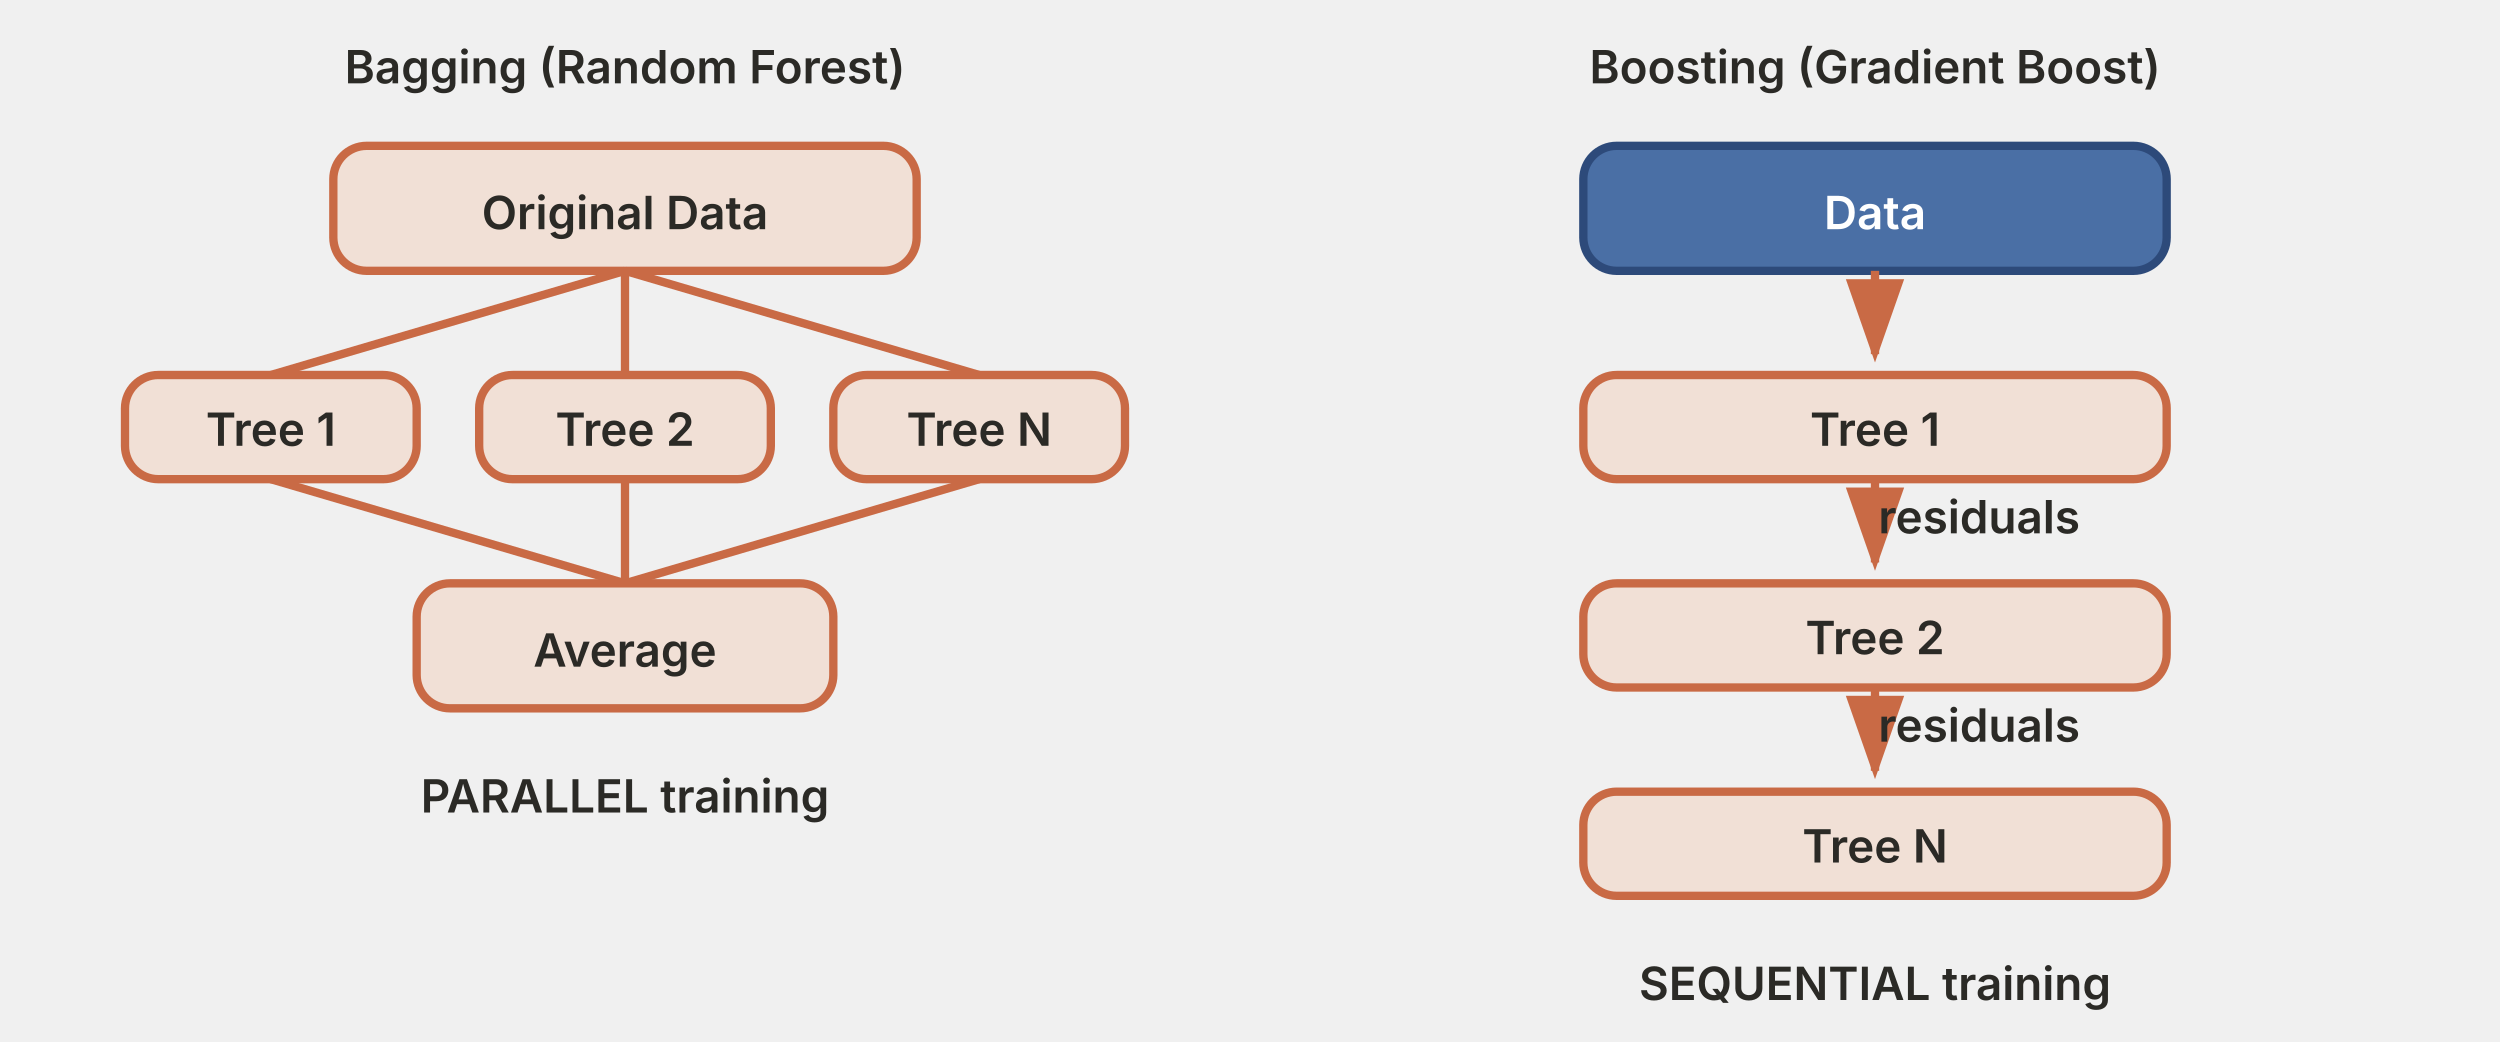
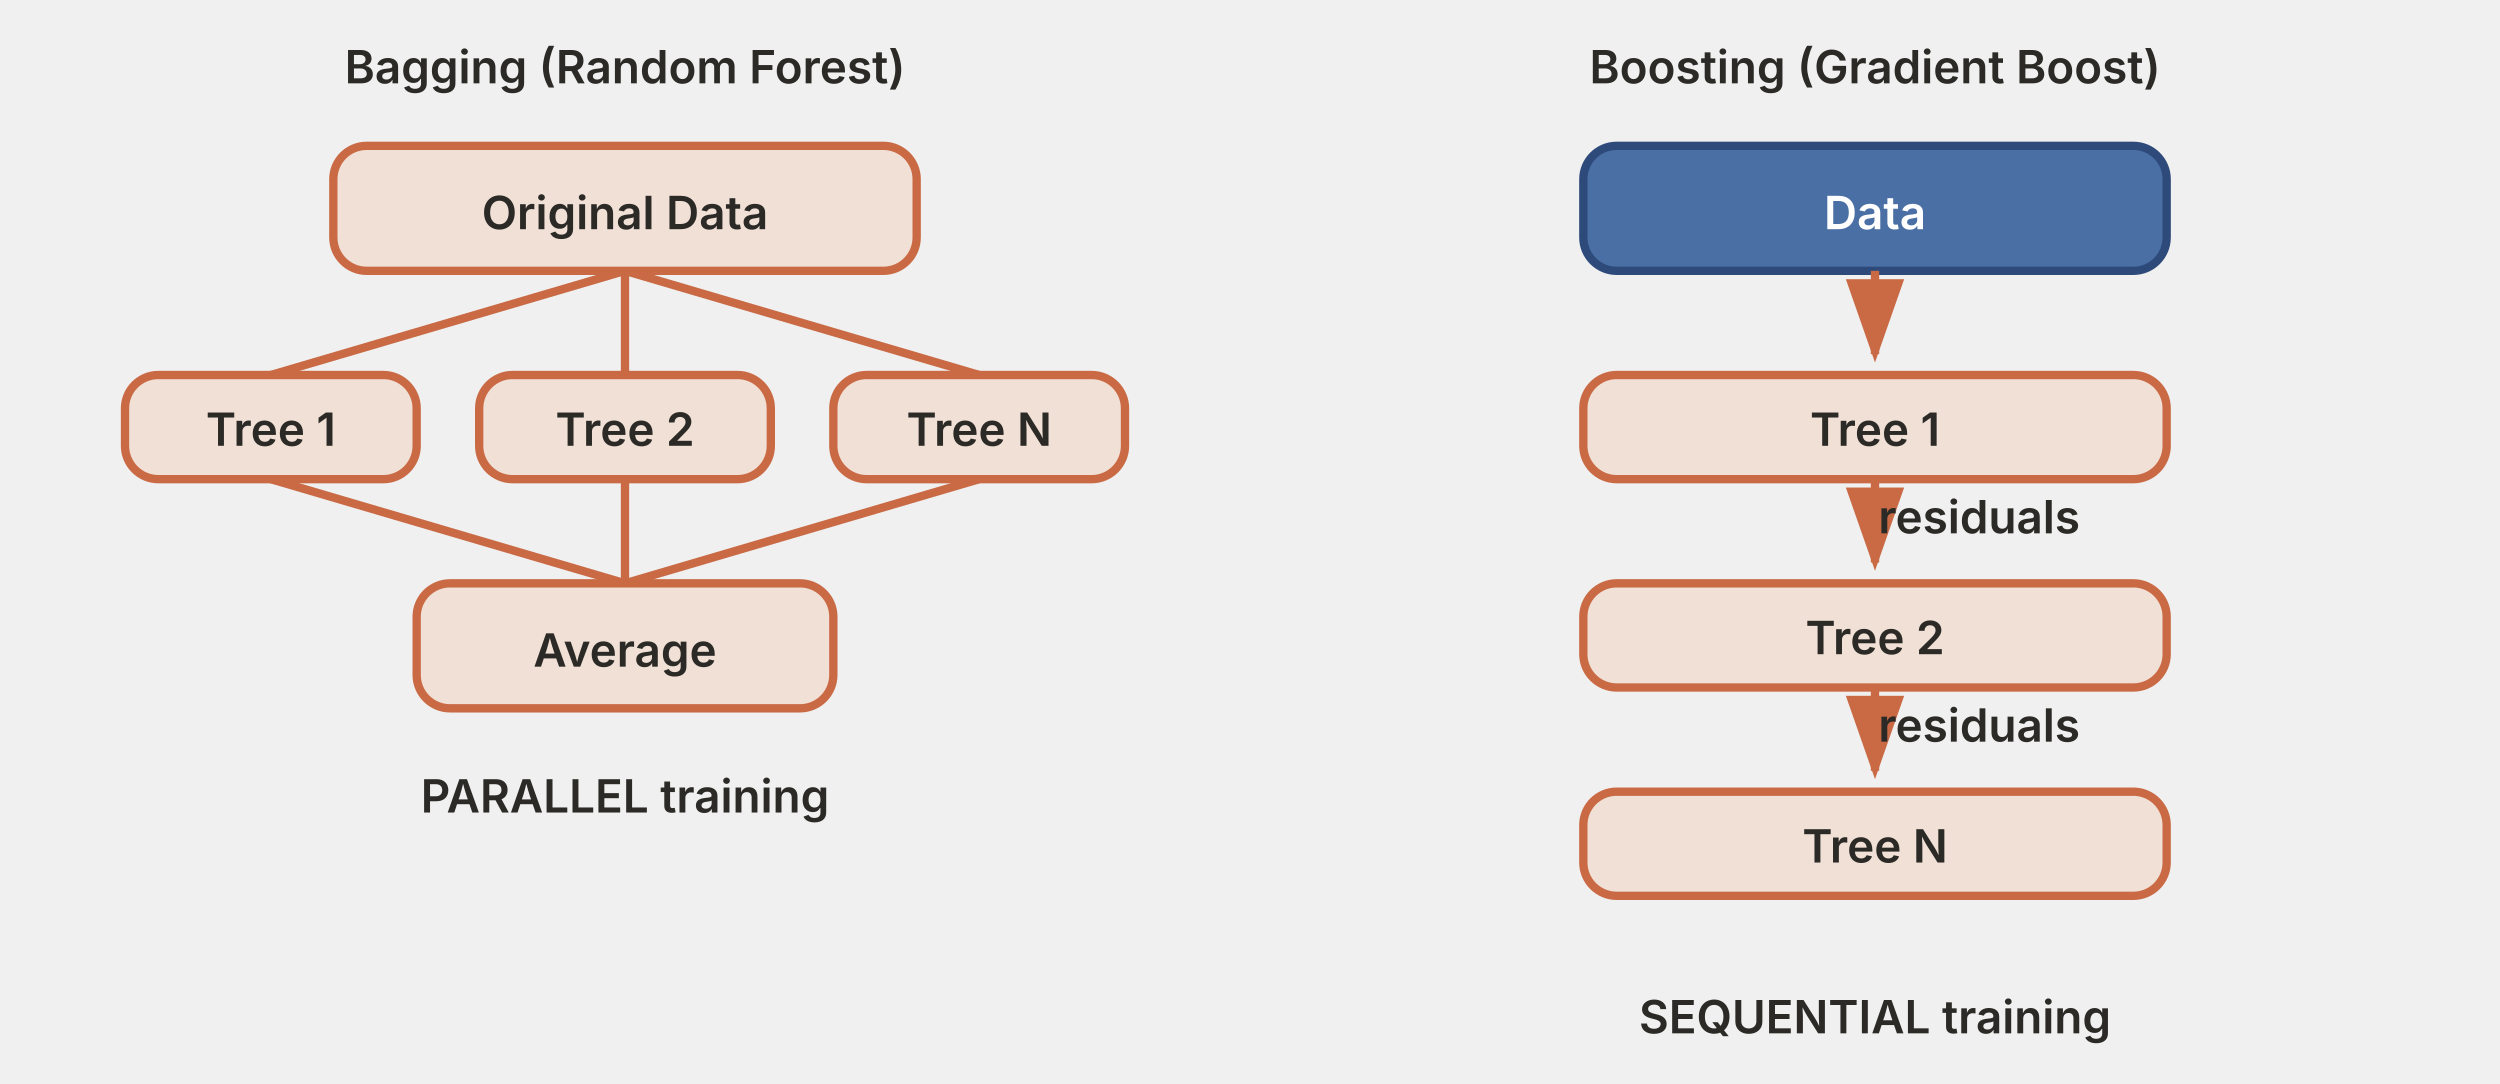
- <svg xmlns="http://www.w3.org/2000/svg" viewBox="0 0 600 250" font-family="Inter, sans-serif">
+ <svg xmlns="http://www.w3.org/2000/svg" viewBox="0 0 600 260" font-family="Inter, sans-serif">
  <defs>
    <style>
-       .box { fill: #F1E0D6; stroke: #C96A45; stroke-width: 2; rx: 8; }
-       .box-boost { fill: #4A6FA5; stroke: #2D4A7A; stroke-width: 2; rx: 8; }
+       .box { fill: #F1E0D6; stroke: #C96A45; stroke-width: 2; }
+       .box-boost { fill: #4A6FA5; stroke: #2D4A7A; stroke-width: 2; }
      .text { fill: #2B2A26; font-size: 11px; font-weight: 600; text-anchor: middle; }
      .text-white { fill: #fff; font-size: 11px; font-weight: 600; text-anchor: middle; }
      .line { stroke: #C96A45; stroke-width: 2; fill: none; }
      .arrow { fill: #C96A45; }
    </style>
    <marker id="ab" markerWidth="10" markerHeight="7" refX="9" refY="3.5" orient="auto">
      <polygon class="arrow" points="0 0, 10 3.5, 0 7" />
    </marker>
  </defs>
  <text class="text" x="150" y="20" font-size="13">Bagging (Random Forest)</text>
-   <rect class="box" x="80" y="35" width="140" height="30" />
+   <rect class="box" x="80" y="35" width="140" height="30" rx="8" />
  <text class="text" x="150" y="55">Original Data</text>
  <line class="line" x1="150" y1="65" x2="65" y2="90" />
  <line class="line" x1="150" y1="65" x2="150" y2="90" />
  <line class="line" x1="150" y1="65" x2="235" y2="90" />
-   <rect class="box" x="30" y="90" width="70" height="25" />
+   <rect class="box" x="30" y="90" width="70" height="25" rx="8" />
  <text class="text" x="65" y="107">Tree 1</text>
-   <rect class="box" x="115" y="90" width="70" height="25" />
+   <rect class="box" x="115" y="90" width="70" height="25" rx="8" />
  <text class="text" x="150" y="107">Tree 2</text>
-   <rect class="box" x="200" y="90" width="70" height="25" />
+   <rect class="box" x="200" y="90" width="70" height="25" rx="8" />
  <text class="text" x="235" y="107">Tree N</text>
  <line class="line" x1="65" y1="115" x2="150" y2="140" />
  <line class="line" x1="150" y1="115" x2="150" y2="140" />
  <line class="line" x1="235" y1="115" x2="150" y2="140" />
-   <rect class="box" x="100" y="140" width="100" height="30" />
+   <rect class="box" x="100" y="140" width="100" height="30" rx="8" />
  <text class="text" x="150" y="160">Average</text>
  <text class="text" x="150" y="195" font-size="10" fill="#7A756A">PARALLEL training</text>
  <text class="text" x="450" y="20" font-size="13">Boosting (Gradient Boost)</text>
-   <rect class="box-boost" x="380" y="35" width="140" height="30" />
+   <rect class="box-boost" x="380" y="35" width="140" height="30" rx="8" />
  <text class="text-white" x="450" y="55">Data</text>
  <line class="line" x1="450" y1="65" x2="450" y2="85" marker-end="url(#ab)" />
-   <rect class="box" x="380" y="90" width="140" height="25" />
+   <rect class="box" x="380" y="90" width="140" height="25" rx="8" />
  <text class="text" x="450" y="107">Tree 1</text>
  <line class="line" x1="450" y1="115" x2="450" y2="135" marker-end="url(#ab)" />
  <text class="text" x="475" y="128" font-size="9" fill="#7A756A">residuals</text>
-   <rect class="box" x="380" y="140" width="140" height="25" />
+   <rect class="box" x="380" y="140" width="140" height="25" rx="8" />
  <text class="text" x="450" y="157">Tree 2</text>
  <line class="line" x1="450" y1="165" x2="450" y2="185" marker-end="url(#ab)" />
  <text class="text" x="475" y="178" font-size="9" fill="#7A756A">residuals</text>
-   <rect class="box" x="380" y="190" width="140" height="25" />
+   <rect class="box" x="380" y="190" width="140" height="25" rx="8" />
  <text class="text" x="450" y="207">Tree N</text>
-   <text class="text" x="450" y="240" font-size="10" fill="#7A756A">SEQUENTIAL training</text>
+   <text class="text" x="450" y="248" font-size="10" fill="#7A756A">SEQUENTIAL training</text>
</svg>
